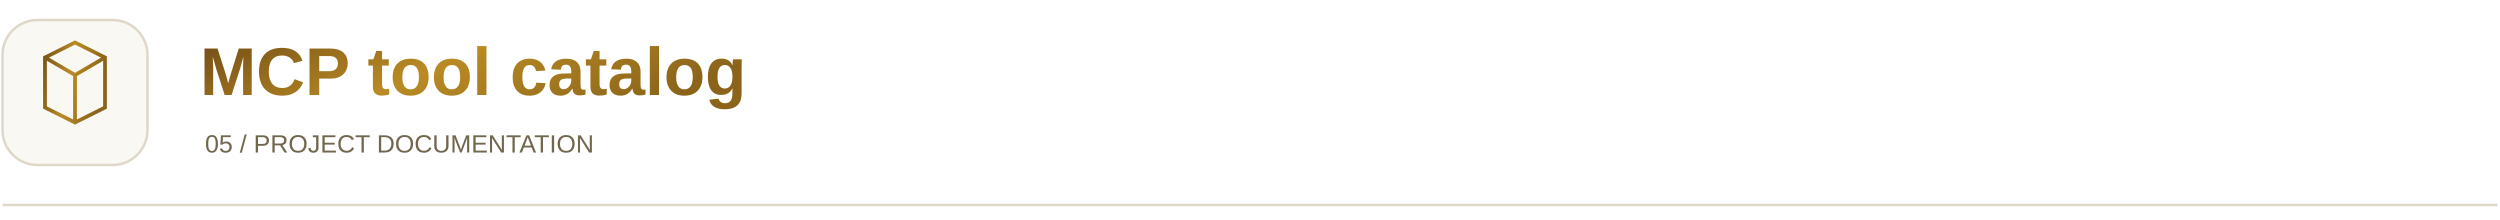
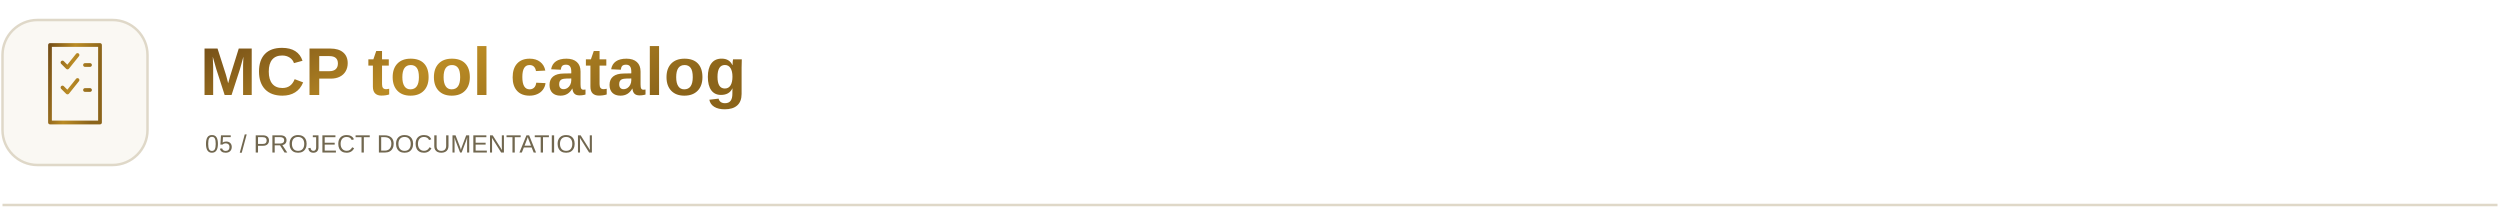
<svg xmlns="http://www.w3.org/2000/svg" width="1000" height="88" viewBox="0 0 1000 88" role="img">
  <defs>
    <linearGradient id="gold" x1="0%" y1="0%" x2="100%" y2="25%">
      <stop offset="0%" stop-color="#765018" />
      <stop offset="48%" stop-color="#BA8B24" />
      <stop offset="100%" stop-color="#8B641A" />
    </linearGradient>
    <linearGradient id="shine">
      <stop stop-color="#FFF3C8" stop-opacity="0" />
      <stop offset=".48" stop-color="#D6B960" stop-opacity=".15" />
      <stop offset=".53" stop-color="#FFF8E4" stop-opacity=".7" />
      <stop offset=".59" stop-color="#D6B960" stop-opacity=".12" />
      <stop offset="1" stop-color="#FFF3C8" stop-opacity="0" />
    </linearGradient>
    <clipPath id="hero">
      <rect x="1" y="1" width="998" height="258" rx="18" />
    </clipPath>
  </defs>
  <rect x="1" y="8" width="58" height="58" rx="14" fill="#FAF8F3" stroke="#DFD8C8" />
-   <path d="M18 23l12-6 12 6v20l-12 6-12-6z M18 23l12 7 12-7 M30 30v19" fill="none" stroke="url(#gold)" stroke-width="1.5" />
+   <path d="M20 18h20v31H20z M25 25l2 2 4-5 M25 35l2 2 4-5 M34 26h2 M34 36h2" fill="none" stroke="url(#gold)" stroke-width="1.5" stroke-linejoin="round" stroke-linecap="round" />
  <text x="80" y="38" font-family="Segoe UI,Microsoft YaHei,Arial,sans-serif" font-size="27" font-weight="700" fill="url(#gold)">MCP tool catalog</text>
  <text x="82" y="61" font-family="Segoe UI,Microsoft YaHei,Arial,sans-serif" font-size="10" font-weight="400" fill="#71674F">05 / PROJECT DOCUMENTATION</text>
  <path d="M1 82H999" stroke="#DFD8C8" />
</svg>
